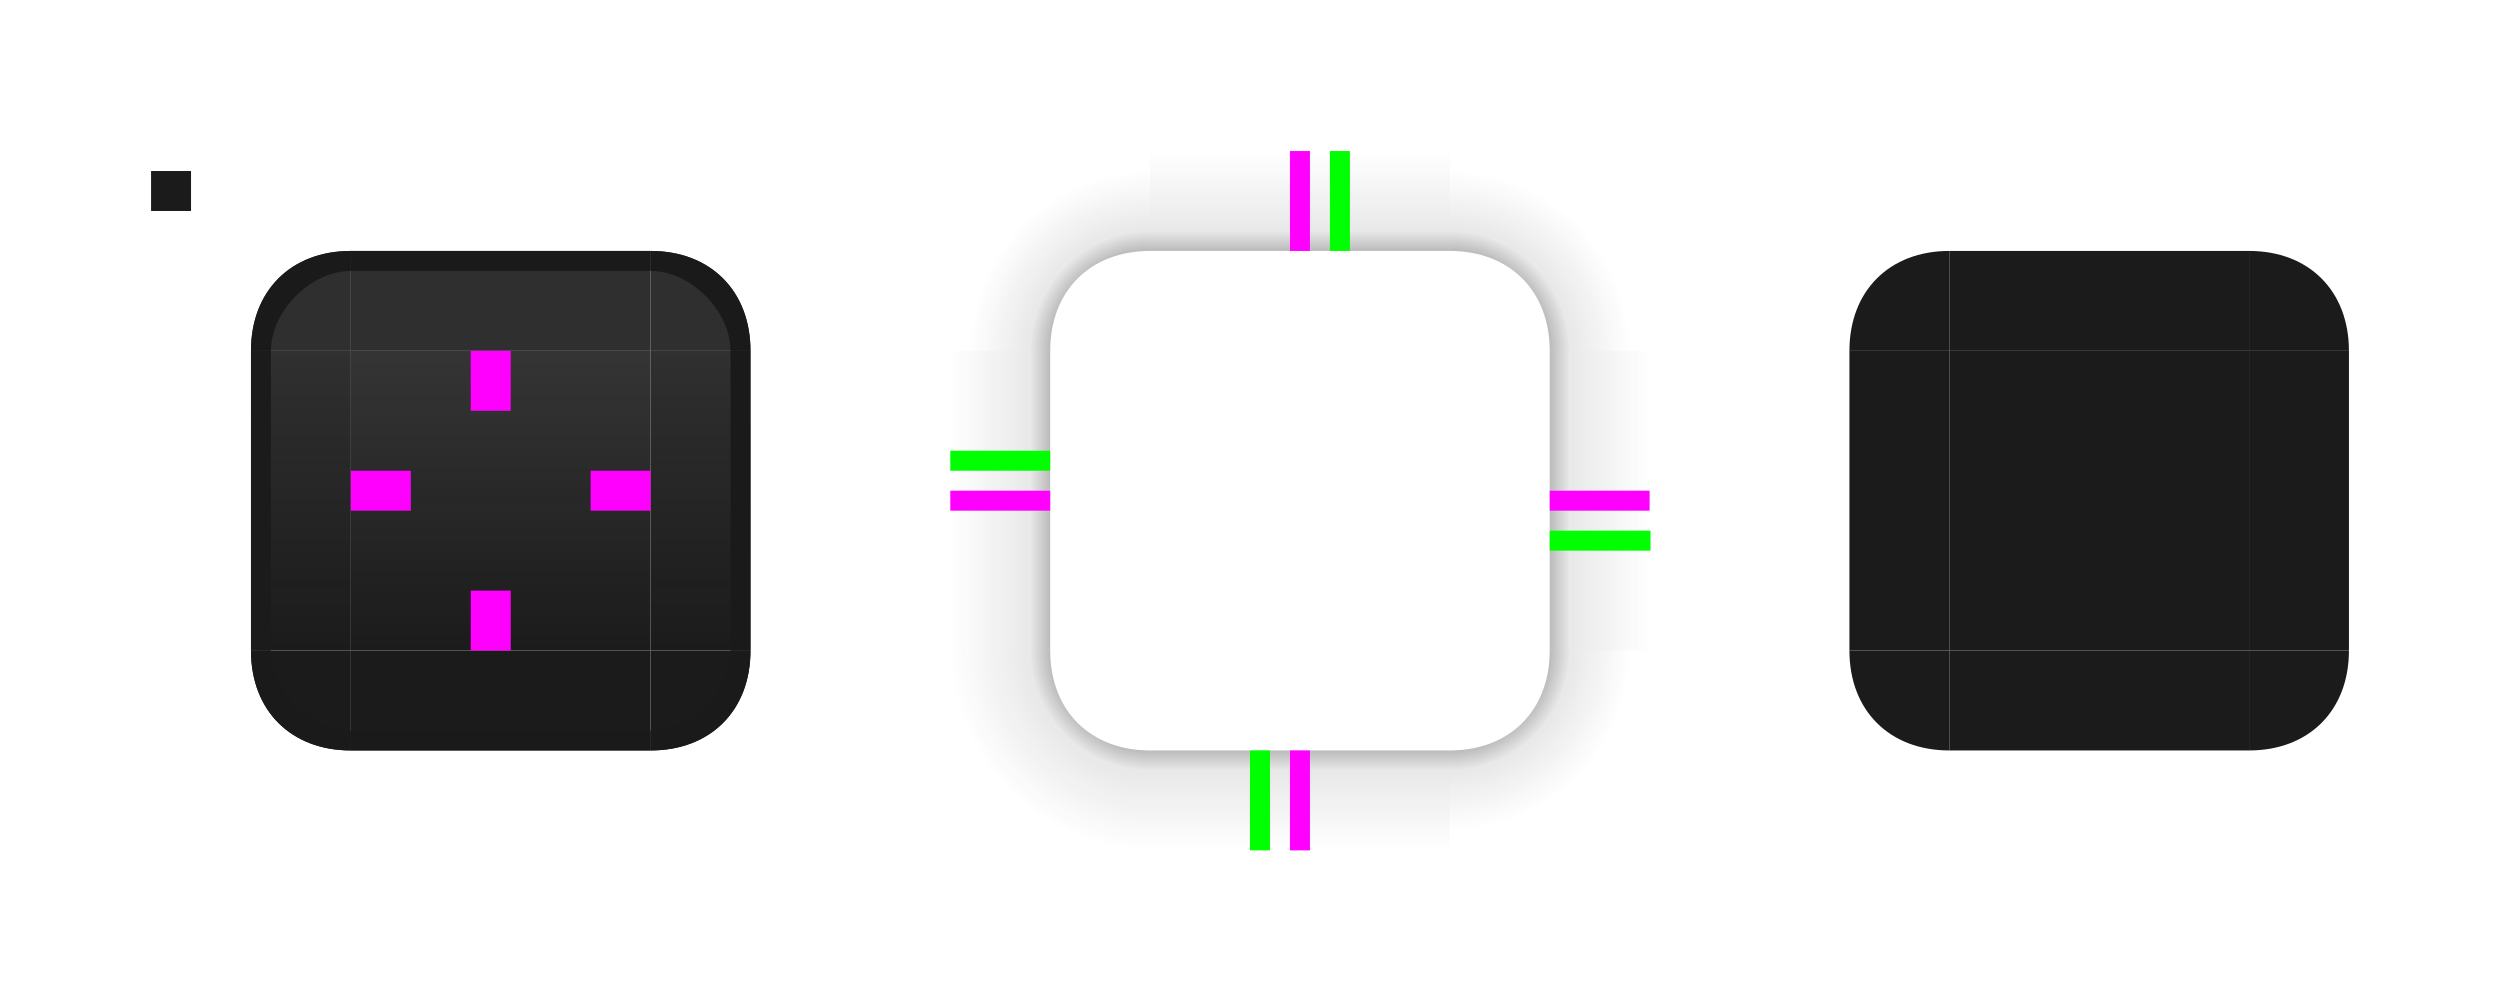
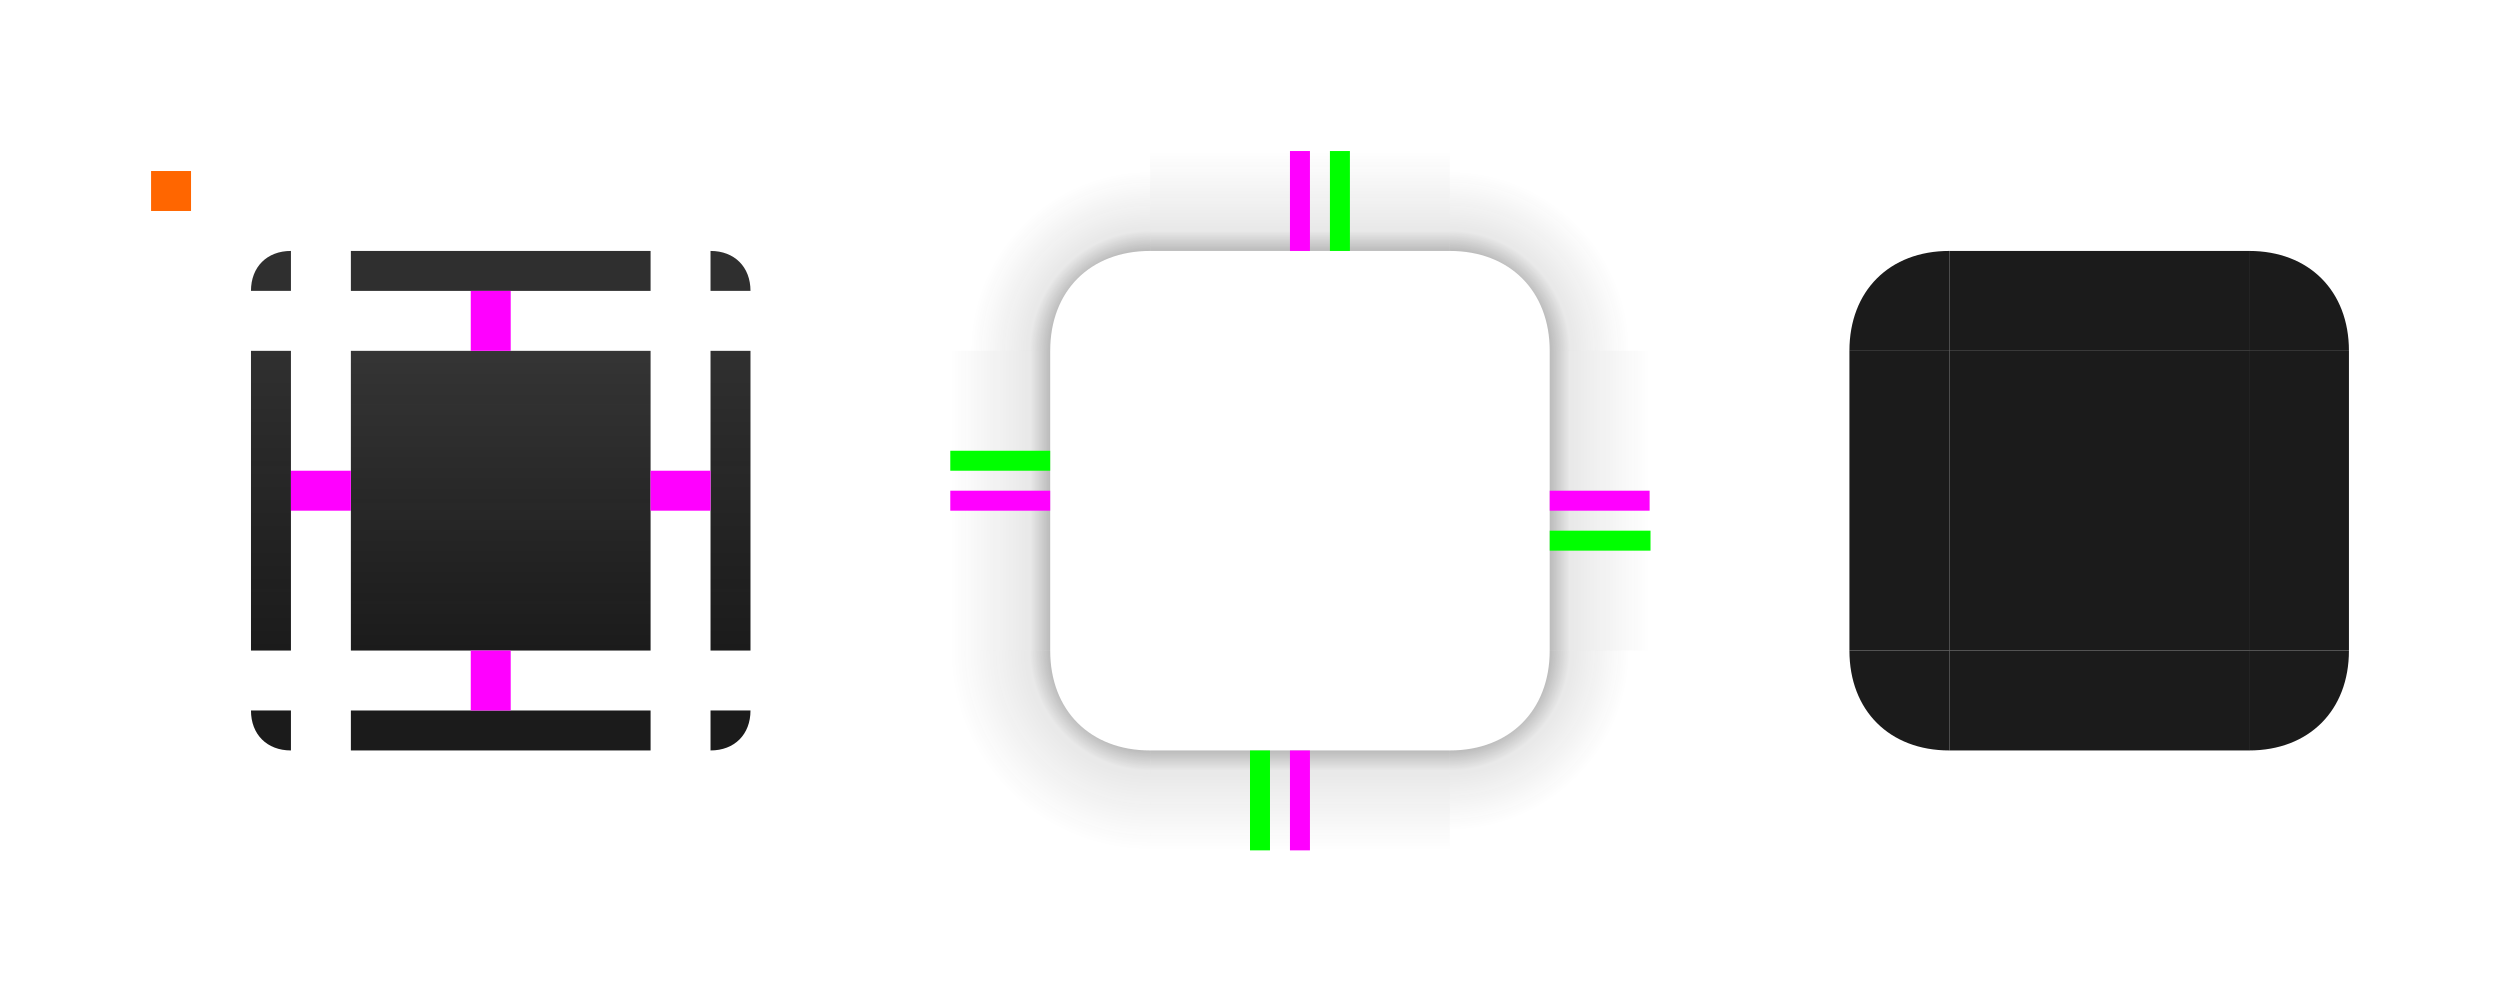
<svg xmlns="http://www.w3.org/2000/svg" xmlns:xlink="http://www.w3.org/1999/xlink" width="33.104mm" height="13.26mm" viewBox="0 0 125.118 50.118" version="1.1" id="svg4399">
  <defs id="defs4393">
    <linearGradient id="linearGradient5443">
      <stop style="stop-color:#1b1b1b;stop-opacity:1;" offset="0" id="stop5439" />
      <stop style="stop-color:#1b1b1b;stop-opacity:0.85" offset="1" id="stop5441" />
    </linearGradient>
    <linearGradient id="linearGradient5435">
      <stop style="stop-color:#1b1b1b;stop-opacity:1;" offset="0" id="stop5431" />
      <stop style="stop-color:#1b1b1b;stop-opacity:0.85" offset="1" id="stop5433" />
    </linearGradient>
    <linearGradient id="linearGradient5427">
      <stop style="stop-color:#1b1b1b;stop-opacity:1;" offset="0" id="stop5423" />
      <stop style="stop-color:#1b1b1b;stop-opacity:0.85" offset="1" id="stop5425" />
    </linearGradient>
    <linearGradient xlink:href="#linearGradient5427" id="linearGradient5429" x1="233" y1="610" x2="233" y2="590" gradientUnits="userSpaceOnUse" />
-     <linearGradient xlink:href="#linearGradient5435" id="linearGradient5437" x1="223" y1="610" x2="223" y2="585" gradientUnits="userSpaceOnUse" />
-     <linearGradient xlink:href="#linearGradient5443" id="linearGradient5445" x1="242" y1="610" x2="242" y2="585" gradientUnits="userSpaceOnUse" />
+     <linearGradient xlink:href="#linearGradient5435" id="linearGradient5437" x1="223" y1="610" x2="223" y2="585" gradientUnits="userSpaceOnUse" gradientTransform="matrix(0.399978,0,0,1,132.0048,0)" />
+     <linearGradient xlink:href="#linearGradient5443" id="linearGradient5445" x1="242" y1="610" x2="242" y2="585" gradientUnits="userSpaceOnUse" gradientTransform="matrix(0.400022,0,0,1,146.9946,0)" />
    <linearGradient xlink:href="#linearGradient5353" id="linearGradient5255" x1="255" y1="602.5" x2="260" y2="602.5" gradientUnits="userSpaceOnUse" gradientTransform="translate(-1.0045898e-4,-1.4201172e-4)" />
    <linearGradient id="linearGradient5353">
      <stop style="stop-color:#1a1a1a;stop-opacity:0" offset="0" id="stop5349" />
      <stop style="stop-color:#1a1a1a;stop-opacity:0.098;" offset="0.8" id="stop968" />
      <stop style="stop-color:#1b1b1b;stop-opacity:0.3" offset="1" id="stop5351" />
    </linearGradient>
    <linearGradient xlink:href="#linearGradient5347" id="linearGradient5255-5" x1="255" y1="603" x2="260" y2="603" gradientUnits="userSpaceOnUse" gradientTransform="translate(-544.9999,-1205)" />
    <linearGradient id="linearGradient5347">
      <stop style="stop-color:#1a1a1a;stop-opacity:0" offset="0" id="stop5343" />
      <stop style="stop-color:#1a1a1a;stop-opacity:0.098;" offset="0.8" id="stop966" />
      <stop style="stop-color:#1b1b1b;stop-opacity:0.3" offset="1" id="stop5345" />
    </linearGradient>
    <linearGradient xlink:href="#linearGradient5347" id="linearGradient5255-9" x1="255" y1="602.5" x2="260" y2="602.5" gradientUnits="userSpaceOnUse" gradientTransform="translate(329.9999,-874.9999)" />
    <linearGradient xlink:href="#linearGradient5251" id="linearGradient5255-7" x1="255" y1="602.5" x2="260" y2="602.5" gradientUnits="userSpaceOnUse" gradientTransform="translate(-874.9999,-330.0001)" />
    <linearGradient id="linearGradient5251">
      <stop style="stop-color:#1a1a1a;stop-opacity:0" offset="0" id="stop5247" />
      <stop style="stop-color:#1a1a1a;stop-opacity:0.1" offset="0.8" id="stop952" />
      <stop style="stop-color:#1b1b1a;stop-opacity:0.3" offset="1" id="stop5249" />
    </linearGradient>
    <radialGradient xlink:href="#linearGradient976" id="radialGradient5327" cx="265" cy="610" fx="265" fy="610" r="5" gradientUnits="userSpaceOnUse" gradientTransform="matrix(-2,0,0,-2,794.9999,1830)" />
    <linearGradient id="linearGradient976">
      <stop style="stop-color:#1b1b1b;stop-opacity:1" offset="0" id="stop970" />
      <stop style="stop-color:#1a1a1a;stop-opacity:0.3" offset="0.5" id="stop991" />
      <stop style="stop-color:#1a1a1a;stop-opacity:0.1" offset="0.6" id="stop1383" />
      <stop style="stop-color:#1a1a1a;stop-opacity:0" offset="1" id="stop974" />
    </linearGradient>
    <radialGradient xlink:href="#linearGradient960" id="radialGradient5327-1" cx="265" cy="610" fx="265" fy="610" r="5" gradientUnits="userSpaceOnUse" gradientTransform="matrix(0,2,-2,0,1500,79.99986)" />
    <linearGradient id="linearGradient960">
      <stop style="stop-color:#1b1b1b;stop-opacity:1" offset="0" id="stop954" />
      <stop style="stop-color:#1a1a1a;stop-opacity:0.3" offset="0.5" id="stop964" />
      <stop style="stop-color:#1a1a1a;stop-opacity:0.1" offset="0.6" id="stop956" />
      <stop style="stop-color:#1a1a1a;stop-opacity:0" offset="0.9" id="stop962" />
      <stop style="stop-color:#1a1a1a;stop-opacity:0" offset="1" id="stop958" />
    </linearGradient>
    <radialGradient xlink:href="#linearGradient960" id="radialGradient5327-6" cx="265" cy="610" fx="265" fy="610" r="5" gradientUnits="userSpaceOnUse" gradientTransform="matrix(2,0,0,2,-250.0001,-625.0001)" />
    <radialGradient xlink:href="#linearGradient5325" id="radialGradient5327-0" cx="265" cy="610" fx="265" fy="610" r="5" gradientUnits="userSpaceOnUse" gradientTransform="matrix(0,-2,2,0,-955.0001,1125)" />
    <linearGradient id="linearGradient5325">
      <stop style="stop-color:#1b1b1b;stop-opacity:1" offset="0" id="stop5321" />
      <stop style="stop-color:#1a1a1a;stop-opacity:0.3" offset="0.5" id="stop996" />
      <stop style="stop-color:#1a1a1a;stop-opacity:0.1" offset="0.6" id="stop994" />
      <stop style="stop-color:#1a1a1a;stop-opacity:0" offset="0.9" id="stop5355" />
      <stop style="stop-color:#1a1a1a;stop-opacity:0" offset="1" id="stop5323" />
    </linearGradient>
  </defs>
  <g id="layer1" transform="translate(-207.4408,-577.4409)">
    <rect style="fill:url(#linearGradient5429);fill-opacity:1;stroke-opacity:0" id="center" width="15" height="15" x="225" y="595" />
-     <g id="left">
-       <rect style="fill:url(#linearGradient5437);fill-opacity:1;stroke-opacity:0" id="rect4988" width="5" height="15" x="220" y="595" />
-       <path style="fill:#1b1b1b;fill-opacity:1;stroke:none;stroke-width:1px;stroke-linecap:butt;stroke-linejoin:miter;stroke-opacity:1" d="m 220,595 v 15 h 1 v -15 z" id="path4994" />
-     </g>
-     <g id="right">
-       <rect style="fill:url(#linearGradient5445);fill-opacity:1;stroke-opacity:0" id="rect4984" width="5" height="15" x="240" y="595" />
-       <path style="fill:#1a1a1a;stroke:none;stroke-width:1px;stroke-linecap:butt;stroke-linejoin:miter;stroke-opacity:1" d="m 244,595 v 15 h 1 v -15 z" id="path4996" />
-     </g>
-     <g id="top">
-       <rect style="fill:#1b1b1b;fill-opacity:0.91;stroke-opacity:0" id="rect4986" width="15" height="5" x="225" y="590" />
-       <path style="fill:#1a1a1a;stroke:none;stroke-width:1px;stroke-linecap:butt;stroke-linejoin:miter;stroke-opacity:1" d="m 225,590 h 15 v 1 h -15 z" id="path4998" />
-     </g>
-     <g id="bottom">
-       <rect style="fill:#1b1b1b;fill-opacity:1;stroke-opacity:0" id="rect4990" width="15" height="5" x="225" y="610" />
-       <path style="fill:#1a1a1a;stroke:none;stroke-width:1px;stroke-linecap:butt;stroke-linejoin:miter;stroke-opacity:1" d="m 225,615 h 15 v -1 h -15 z" id="path5000" />
-     </g>
-     <g id="topleft">
-       <path style="fill:#1b1b1b;fill-opacity:0.91;stroke:none;stroke-width:1px;stroke-linecap:butt;stroke-linejoin:miter;stroke-opacity:1" d="m 225,590 c -3,0 -5,2 -5,5 h 5 z" id="path5002" />
-       <path style="fill:#1a1a1a;stroke:none;stroke-width:1px;stroke-linecap:butt;stroke-linejoin:miter;stroke-opacity:1" d="m 220,595 c 0,-3 2,-5 5,-5 v 1 c -2,0 -4,2 -4,4 z" id="path5033" />
-     </g>
-     <g id="topright">
-       <path style="fill:#1b1b1b;fill-opacity:0.91;stroke:none;stroke-width:1px;stroke-linecap:butt;stroke-linejoin:miter;stroke-opacity:1" d="m 245,595 c 0,-3 -2,-5 -5,-5 v 5 z" id="path5002-4" />
-       <path style="fill:#1a1a1a;stroke:none;stroke-width:1px;stroke-linecap:butt;stroke-linejoin:miter;stroke-opacity:1" d="m 240,590 c 3,0 5,2 5,5 h -1 c 0,-2 -2,-4 -4,-4 z" id="path5033-6" />
-     </g>
-     <g id="bottomright">
-       <path style="fill:#1b1b1b;fill-opacity:1;stroke:none;stroke-width:1px;stroke-linecap:butt;stroke-linejoin:miter;stroke-opacity:1" d="m 240,615 c 3,0 5,-2 5,-5 h -5 z" id="path5002-44" />
-       <path style="fill:#1a1a1a;stroke:none;stroke-width:1px;stroke-linecap:butt;stroke-linejoin:miter;stroke-opacity:1" d="m 245,610 c 0,3 -2,5 -5,5 v -1 c 2,0 4,-2 4,-4 z" id="path5033-3" />
-     </g>
-     <g id="bottomleft">
-       <path style="fill:#1b1b1b;fill-opacity:1;stroke:none;stroke-width:1px;stroke-linecap:butt;stroke-linejoin:miter;stroke-opacity:1" d="m 220,610 c 0,3 2,5 5,5 v -5 z" id="path5002-7" />
-       <path style="fill:#1a1a1a;stroke:none;stroke-width:1px;stroke-linecap:butt;stroke-linejoin:miter;stroke-opacity:1" d="m 225,615 c -3,0 -5,-2 -5,-5 h 1 c 0,2 2,4 4,4 z" id="path5033-1" />
-     </g>
+     <rect style="fill:url(#linearGradient5437);fill-opacity:1;stroke-width:0.632;stroke-opacity:0" id="left" width="2" height="15" x="220" y="595" />
+     <rect style="fill:url(#linearGradient5445);fill-opacity:1;stroke-width:0.632;stroke-opacity:0" id="right" width="2" height="15" x="243" y="595" />
+     <rect style="fill:#1b1b1b;fill-opacity:0.91;stroke-width:0.632;stroke-opacity:0" id="top" width="15" height="2" x="225" y="590" />
+     <rect style="fill:#1b1b1b;fill-opacity:1;stroke-width:0.632;stroke-opacity:0" id="bottom" width="15" height="2" x="225" y="613" />
+     <path style="fill:#1b1b1b;fill-opacity:0.91;stroke:none;stroke-width:0.4px;stroke-linecap:butt;stroke-linejoin:miter;stroke-opacity:1" d="M 222,590 C 220.8,590 220,590.8 220,592 h 2 z" id="topleft" />
+     <path style="fill:#1b1b1b;fill-opacity:0.91;stroke:none;stroke-width:0.4px;stroke-linecap:butt;stroke-linejoin:miter;stroke-opacity:1" d="M 245,592 C 245,590.8 244.2,590 243,590 v 2 z" id="topright" />
+     <path style="fill:#1b1b1b;fill-opacity:1;stroke:none;stroke-width:0.4px;stroke-linecap:butt;stroke-linejoin:miter;stroke-opacity:1" d="M 243,615 C 244.2,615 245,614.2 245,613 h -2 z" id="bottomright" />
+     <path style="fill:#1b1b1b;fill-opacity:1;stroke:none;stroke-width:0.4px;stroke-linecap:butt;stroke-linejoin:miter;stroke-opacity:1" d="m 220,613 c 0,1.2 0.8,2 2,2 v -2 z" id="bottomleft" />
    <rect style="fill:#1b1b1b;fill-opacity:1;stroke-opacity:0" id="mask-center" width="15" height="15" x="305" y="595" />
    <g id="mask-left" transform="translate(80)">
      <rect style="fill:#1b1b1b;fill-opacity:1;stroke-opacity:0" id="mask-left2" width="5" height="15" x="220" y="595" />
    </g>
    <g id="mask-right" transform="translate(79.99989,-1.6e-4)">
      <rect style="fill:#1b1b1b;fill-opacity:1;stroke-opacity:0" id="mask-right2" width="5" height="15" x="240" y="595" />
    </g>
    <g id="mask-top" transform="translate(80)">
      <rect style="fill:#1b1b1b;fill-opacity:1;stroke-opacity:0" id="mask-top2" width="15" height="5" x="225" y="590" />
    </g>
    <g id="mask-bottom" transform="translate(80)">
      <rect style="fill:#1b1b1b;fill-opacity:1;stroke-opacity:0" id="mask-bottom2" width="15" height="5" x="225" y="610" />
    </g>
    <g id="mask-topleft" transform="translate(80)">
      <path style="fill:#1b1b1b;fill-opacity:1;stroke:none;stroke-width:1px;stroke-linecap:butt;stroke-linejoin:miter;stroke-opacity:1" d="m 225,590 c -3,0 -5,2 -5,5 h 5 z" id="mask-topleft2" />
    </g>
    <g id="mask-topright" transform="translate(80)">
      <path style="fill:#1b1b1b;fill-opacity:1;stroke:none;stroke-width:1px;stroke-linecap:butt;stroke-linejoin:miter;stroke-opacity:1" d="m 245,595 c 0,-3 -2,-5 -5,-5 v 5 z" id="mask-topright2" />
    </g>
    <g id="mask-bottomright" transform="translate(80)">
      <path style="fill:#1b1b1b;fill-opacity:1;stroke:none;stroke-width:1px;stroke-linecap:butt;stroke-linejoin:miter;stroke-opacity:1" d="m 240,615 c 3,0 5,-2 5,-5 h -5 z" id="mask-bottomright2" />
    </g>
    <g id="mask-bottomleft" transform="translate(80)">
      <path style="fill:#1b1b1b;fill-opacity:1;stroke:none;stroke-width:1px;stroke-linecap:butt;stroke-linejoin:miter;stroke-opacity:1" d="m 220,610 c 0,3 2,5 5,5 v -5 z" id="mask-bottomleft2" />
    </g>
-     <rect style="opacity:1;fill:#1b1b1b;fill-opacity:1;stroke:none;stroke-opacity:0" id="hint-tile-center" width="2" height="2" x="215" y="586" />
-     <rect style="opacity:1;fill:#ff00ff;fill-opacity:1;stroke:none;stroke-width:1.512" id="hint-left-margin" width="3" height="2" x="225" y="601" />
-     <rect style="fill:#ff00ff;fill-opacity:1;stroke:none;stroke-width:1.512" id="hint-top-margin" width="3" height="2" x="595" y="-233" transform="rotate(90)" />
-     <rect style="fill:#ff00ff;fill-opacity:1;stroke:none;stroke-width:1.512" id="hint-right-margin" width="3" height="2" x="237" y="601" />
-     <rect style="fill:#ff00ff;fill-opacity:1;stroke:none;stroke-width:1.512" id="hint-bottom-margin" width="3" height="2" x="607" y="-233" transform="rotate(90)" />
+     <rect style="opacity:1;fill:#ff6600;fill-opacity:1;stroke:none;stroke-opacity:0" id="hint-tile-center" width="2" height="2" x="215" y="586" />
+     <rect style="opacity:1;fill:#ff00ff;fill-opacity:1;stroke:none;stroke-width:1.512" id="hint-left-margin" width="3" height="2" x="222" y="601" />
+     <rect style="fill:#ff00ff;fill-opacity:1;stroke:none;stroke-width:1.512" id="hint-top-margin" width="3" height="2" x="592" y="-233" transform="rotate(90)" />
+     <rect style="fill:#ff00ff;fill-opacity:1;stroke:none;stroke-width:1.512" id="hint-right-margin" width="3" height="2" x="240" y="601" />
+     <rect style="fill:#ff00ff;fill-opacity:1;stroke:none;stroke-width:1.512" id="hint-bottom-margin" width="3" height="2" x="610" y="-233" transform="rotate(90)" />
    <rect style="fill:url(#linearGradient5255);fill-opacity:1;stroke:none;stroke-opacity:0" id="shadow-left" width="5" height="15" x="255" y="595" />
    <rect style="fill:url(#linearGradient5255-5);fill-opacity:1;stroke:none;stroke-opacity:0" id="shadow-right" width="5" height="15" x="-290" y="-610" transform="scale(-1)" />
    <rect style="fill:url(#linearGradient5255-9);fill-opacity:1;stroke:none;stroke-opacity:0" id="shadow-top" width="5" height="15" x="585" y="-280" transform="rotate(90)" />
    <rect style="fill:url(#linearGradient5255-7);fill-opacity:1;stroke:none;stroke-opacity:0" id="shadow-bottom" width="5" height="15" x="-620" y="265" transform="rotate(-90)" />
    <path style="fill:url(#radialGradient5327);fill-opacity:1;stroke:none;stroke-width:1px;stroke-linecap:butt;stroke-linejoin:miter;stroke-opacity:1" d="m 260,610 h -5 v 10 h 10 v -5 c -3,0 -5,-2 -5,-5 z" id="shadow-bottomleft" />
    <path style="fill:url(#radialGradient5327-1);fill-opacity:1;stroke:none;stroke-width:1px;stroke-linecap:butt;stroke-linejoin:miter;stroke-opacity:1" d="m 280,615 v 5 h 10 v -10 l -5,-1.3e-4 c 0,3 -2,5 -5,5 z" id="shadow-bottomright" />
    <path style="fill:url(#radialGradient5327-6);fill-opacity:1;stroke:none;stroke-width:1px;stroke-linecap:butt;stroke-linejoin:miter;stroke-opacity:1" d="m 285,595 h 5 v -10 h -10 v 5 c 3,0 5,2 5,5 z" id="shadow-topright" />
    <path style="fill:url(#radialGradient5327-0);fill-opacity:1;stroke:none;stroke-width:1px;stroke-linecap:butt;stroke-linejoin:miter;stroke-opacity:1" d="m 265,590 v -5 h -10 v 10 h 5 c 0,-3 2,-5 5,-5 z" id="shadow-topleft" />
    <rect style="opacity:0.206;fill:#ff00ff;fill-opacity:0;stroke:none;stroke-opacity:0" id="rect5411" width="5" height="1" x="255" y="602" />
    <rect style="fill:#ff00ff;fill-opacity:1;stroke:none;stroke-opacity:0" id="shadow-hint-left-margin" width="5" height="1" x="255" y="602" />
    <rect style="fill:#ff00ff;fill-opacity:1;stroke:none;stroke-opacity:0" id="shadow-hint-top-margin" width="1" height="5" x="272" y="585" />
    <rect style="fill:#ff00ff;fill-opacity:1;stroke:none;stroke-opacity:0" id="shadow-hint-right-margin" width="5" height="1" x="285" y="602" />
    <rect style="fill:#ff00ff;fill-opacity:1;stroke:none;stroke-opacity:0" id="shadow-hint-bottom-margin" width="1" height="5" x="272" y="615" />
    <rect style="fill:#00ff00;fill-opacity:1;stroke:none;stroke-width:0.775;stroke-opacity:0" id="shadow-hint-top-inset" width="1" height="5" x="274" y="585" />
    <rect style="fill:#00ff00;fill-opacity:1;stroke:none;stroke-width:0.639;stroke-opacity:0" id="shadow-hint-right-inset" width="5.045" height="1" x="285" y="604" />
-     <rect style="fill:#00ff00;fill-opacity:1;stroke:none;stroke-width:0.775;stroke-opacity:0" id="shadow-hint-bottom-margin-0" width="1" height="5" x="270" y="615" />
+     <rect style="fill:#00ff00;fill-opacity:1;stroke:none;stroke-width:0.775;stroke-opacity:0" id="shadow-hint-bottom-inset" width="1" height="5" x="270" y="615" />
    <rect style="fill:#00ff00;fill-opacity:1;stroke:none;stroke-width:0.632;stroke-opacity:0" id="shadow-hint-left-inset" width="5" height="1" x="255" y="600" />
  </g>
</svg>
